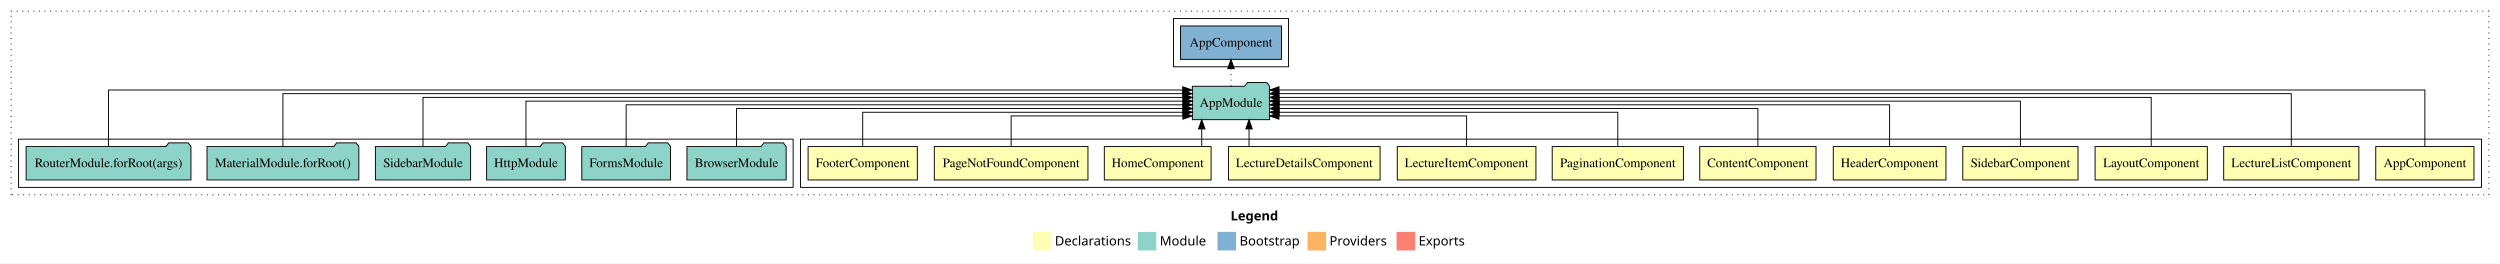
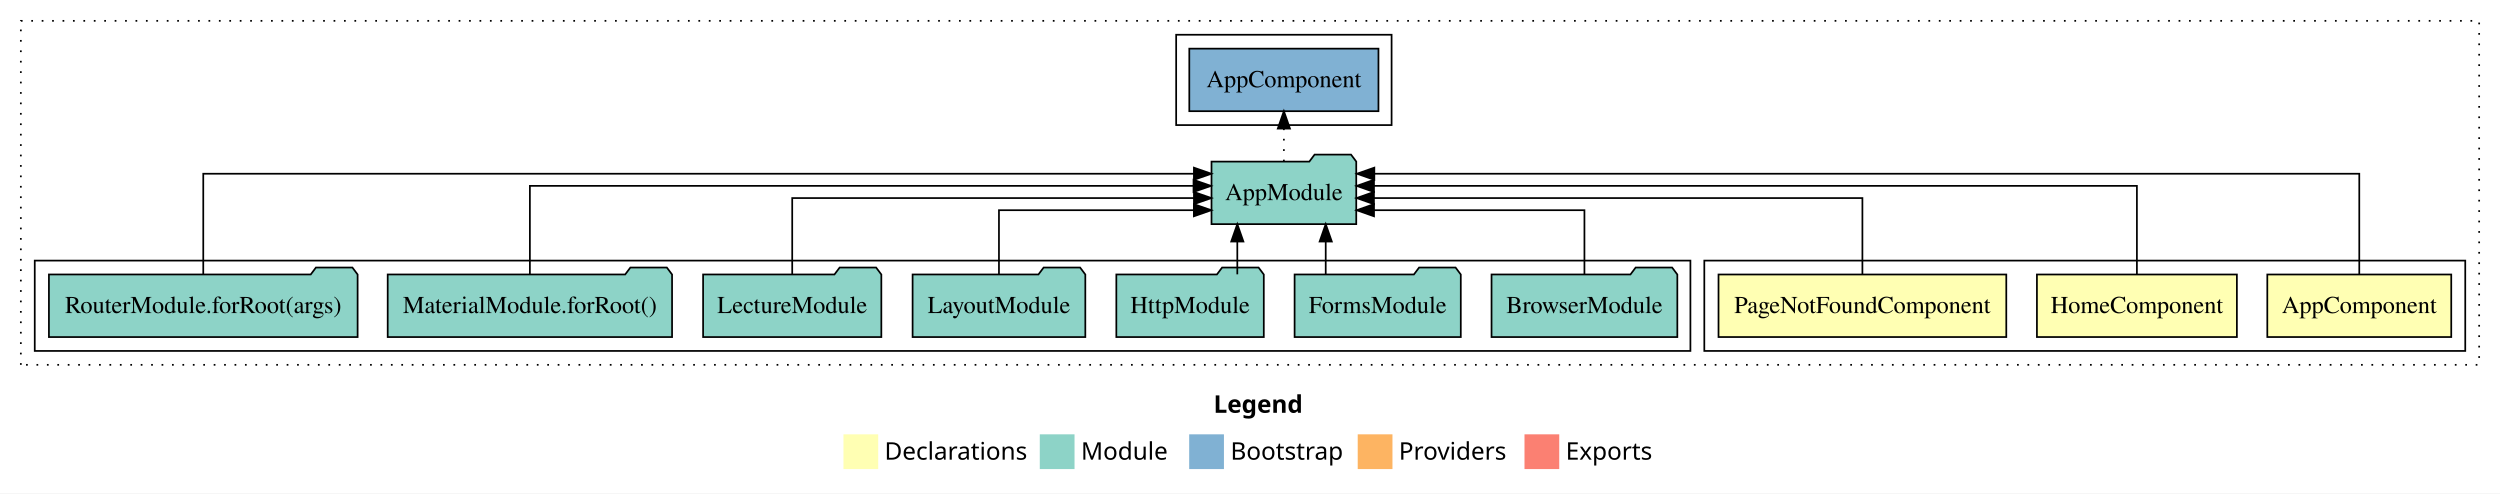
- <svg xmlns="http://www.w3.org/2000/svg" width="2695pt" height="284pt" viewBox="0.00 0.00 2695.00 284.00">
+ <svg xmlns="http://www.w3.org/2000/svg" width="1439pt" height="284pt" viewBox="0.00 0.00 1439.00 284.00">
  <g id="graph0" class="graph" transform="scale(1 1) rotate(0) translate(4 280)">
-     <polygon fill="white" stroke="none" points="-4,4 -4,-280 2691,-280 2691,4 -4,4" />
-     <text text-anchor="start" x="1322.51" y="-42.4" font-family="sans-serif" font-weight="bold" font-size="14.00">Legend</text>
-     <polygon fill="#ffffb3" stroke="none" points="1109.5,-10 1109.5,-30 1129.5,-30 1129.5,-10 1109.5,-10" />
-     <text text-anchor="start" x="1133.13" y="-15.4" font-family="sans-serif" font-size="14.00">  Declarations</text>
-     <polygon fill="#8dd3c7" stroke="none" points="1222.5,-10 1222.5,-30 1242.5,-30 1242.5,-10 1222.5,-10" />
-     <text text-anchor="start" x="1246.23" y="-15.4" font-family="sans-serif" font-size="14.00">  Module</text>
-     <polygon fill="#80b1d3" stroke="none" points="1308.5,-10 1308.5,-30 1328.5,-30 1328.5,-10 1308.5,-10" />
-     <text text-anchor="start" x="1332.28" y="-15.4" font-family="sans-serif" font-size="14.00">  Bootstrap</text>
-     <polygon fill="#fdb462" stroke="none" points="1405.5,-10 1405.5,-30 1425.5,-30 1425.5,-10 1405.5,-10" />
-     <text text-anchor="start" x="1429.17" y="-15.4" font-family="sans-serif" font-size="14.00">  Providers</text>
-     <polygon fill="#fb8072" stroke="none" points="1501.5,-10 1501.5,-30 1521.5,-30 1521.5,-10 1501.5,-10" />
-     <text text-anchor="start" x="1525.23" y="-15.4" font-family="sans-serif" font-size="14.00">  Exports</text>
+     <polygon fill="white" stroke="none" points="-4,4 -4,-280 1435,-280 1435,4 -4,4" />
+     <text text-anchor="start" x="694.509" y="-42.4" font-family="sans-serif" font-weight="bold" font-size="14.00">Legend</text>
+     <polygon fill="#ffffb3" stroke="none" points="481.5,-10 481.5,-30 501.5,-30 501.5,-10 481.5,-10" />
+     <text text-anchor="start" x="505.129" y="-15.4" font-family="sans-serif" font-size="14.00">  Declarations</text>
+     <polygon fill="#8dd3c7" stroke="none" points="594.5,-10 594.5,-30 614.5,-30 614.5,-10 594.5,-10" />
+     <text text-anchor="start" x="618.225" y="-15.4" font-family="sans-serif" font-size="14.00">  Module</text>
+     <polygon fill="#80b1d3" stroke="none" points="680.5,-10 680.5,-30 700.5,-30 700.5,-10 680.5,-10" />
+     <text text-anchor="start" x="704.281" y="-15.4" font-family="sans-serif" font-size="14.00">  Bootstrap</text>
+     <polygon fill="#fdb462" stroke="none" points="777.5,-10 777.5,-30 797.5,-30 797.5,-10 777.5,-10" />
+     <text text-anchor="start" x="801.173" y="-15.4" font-family="sans-serif" font-size="14.00">  Providers</text>
+     <polygon fill="#fb8072" stroke="none" points="873.5,-10 873.5,-30 893.5,-30 893.5,-10 873.5,-10" />
+     <text text-anchor="start" x="897.226" y="-15.4" font-family="sans-serif" font-size="14.00">  Exports</text>
    <g id="clust1" class="cluster">
-       <polygon fill="none" stroke="black" stroke-dasharray="1,5" points="8,-70 8,-268 2679,-268 2679,-70 8,-70" />
+       <polygon fill="none" stroke="black" stroke-dasharray="1,5" points="8,-70 8,-268 1423,-268 1423,-70 8,-70" />
    </g>
    <g id="clust2" class="cluster">
-       <polygon fill="none" stroke="black" points="859,-78 859,-130 2671,-130 2671,-78 859,-78" />
+       <polygon fill="none" stroke="black" points="977,-78 977,-130 1415,-130 1415,-78 977,-78" />
    </g>
-     <g id="clust15" class="cluster">
-       <polygon fill="none" stroke="black" points="16,-78 16,-130 851,-130 851,-78 16,-78" />
+     <g id="clust6" class="cluster">
+       <polygon fill="none" stroke="black" points="16,-78 16,-130 969,-130 969,-78 16,-78" />
    </g>
-     <g id="clust17" class="cluster">
-       <polygon fill="none" stroke="black" points="1261,-208 1261,-260 1385,-260 1385,-208 1261,-208" />
+     <g id="clust8" class="cluster">
+       <polygon fill="none" stroke="black" points="673,-208 673,-260 797,-260 797,-208 673,-208" />
    </g>
    <g id="node1" class="node">
-       <polygon fill="#ffffb3" stroke="black" points="2662.94,-122 2557.06,-122 2557.06,-86 2662.94,-86 2662.94,-122" />
-       <text text-anchor="middle" x="2610" y="-99.8" font-family="Times,serif" font-size="14.00">AppComponent</text>
+       <polygon fill="#ffffb3" stroke="black" points="1406.94,-122 1301.06,-122 1301.06,-86 1406.94,-86 1406.94,-122" />
+       <text text-anchor="middle" x="1354" y="-99.8" font-family="Times,serif" font-size="14.00">AppComponent</text>
    </g>
-     <g id="node13" class="node">
-       <polygon fill="#8dd3c7" stroke="black" points="1364.66,-187 1361.66,-191 1340.66,-191 1337.66,-187 1281.34,-187 1281.34,-151 1364.66,-151 1364.66,-187" />
-       <text text-anchor="middle" x="1323" y="-164.8" font-family="Times,serif" font-size="14.00">AppModule</text>
+     <g id="node4" class="node">
+       <polygon fill="#8dd3c7" stroke="black" points="776.657,-187 773.657,-191 752.657,-191 749.657,-187 693.343,-187 693.343,-151 776.657,-151 776.657,-187" />
+       <text text-anchor="middle" x="735" y="-164.8" font-family="Times,serif" font-size="14.00">AppModule</text>
    </g>
    <g id="edge1" class="edge">
-       <path fill="none" stroke="black" d="M2610,-122.323C2610,-145.66 2610,-183 2610,-183 2610,-183 1374.73,-183 1374.73,-183" />
-       <polygon fill="black" stroke="black" points="1374.73,-179.5 1364.73,-183 1374.73,-186.5 1374.73,-179.5" />
+       <path fill="none" stroke="black" d="M1354,-122.011C1354,-144.485 1354,-180 1354,-180 1354,-180 787.06,-180 787.06,-180" />
+       <polygon fill="black" stroke="black" points="787.06,-176.5 777.06,-180 787.06,-183.5 787.06,-176.5" />
    </g>
    <g id="node2" class="node">
-       <polygon fill="#ffffb3" stroke="black" points="2538.86,-122 2393.14,-122 2393.14,-86 2538.86,-86 2538.86,-122" />
-       <text text-anchor="middle" x="2466" y="-99.8" font-family="Times,serif" font-size="14.00">LectureListComponent</text>
+       <polygon fill="#ffffb3" stroke="black" points="1283.55,-122 1168.45,-122 1168.45,-86 1283.55,-86 1283.55,-122" />
+       <text text-anchor="middle" x="1226" y="-99.8" font-family="Times,serif" font-size="14.00">HomeComponent</text>
    </g>
    <g id="edge2" class="edge">
-       <path fill="none" stroke="black" d="M2466,-122.155C2466,-144.352 2466,-179 2466,-179 2466,-179 1374.69,-179 1374.69,-179" />
-       <polygon fill="black" stroke="black" points="1374.69,-175.5 1364.69,-179 1374.69,-182.5 1374.69,-175.5" />
+       <path fill="none" stroke="black" d="M1226,-122.129C1226,-142.572 1226,-173 1226,-173 1226,-173 786.862,-173 786.862,-173" />
+       <polygon fill="black" stroke="black" points="786.862,-169.5 776.862,-173 786.862,-176.5 786.862,-169.5" />
    </g>
    <g id="node3" class="node">
-       <polygon fill="#ffffb3" stroke="black" points="2375.49,-122 2254.51,-122 2254.51,-86 2375.49,-86 2375.49,-122" />
-       <text text-anchor="middle" x="2315" y="-99.8" font-family="Times,serif" font-size="14.00">LayoutComponent</text>
+       <polygon fill="#ffffb3" stroke="black" points="1150.82,-122 985.176,-122 985.176,-86 1150.82,-86 1150.82,-122" />
+       <text text-anchor="middle" x="1068" y="-99.8" font-family="Times,serif" font-size="14.00">PageNotFoundComponent</text>
    </g>
    <g id="edge3" class="edge">
-       <path fill="none" stroke="black" d="M2315,-122.284C2315,-143.321 2315,-175 2315,-175 2315,-175 1374.68,-175 1374.68,-175" />
-       <polygon fill="black" stroke="black" points="1374.68,-171.5 1364.68,-175 1374.68,-178.5 1374.68,-171.5" />
+       <path fill="none" stroke="black" d="M1068,-122.267C1068,-140.555 1068,-166 1068,-166 1068,-166 786.837,-166 786.837,-166" />
+       <polygon fill="black" stroke="black" points="786.838,-162.5 776.837,-166 786.837,-169.5 786.838,-162.5" />
    </g>
-     <g id="node4" class="node">
-       <polygon fill="#ffffb3" stroke="black" points="2236.1,-122 2111.9,-122 2111.9,-86 2236.1,-86 2236.1,-122" />
-       <text text-anchor="middle" x="2174" y="-99.8" font-family="Times,serif" font-size="14.00">SidebarComponent</text>
+     <g id="node12" class="node">
+       <polygon fill="#80b1d3" stroke="black" points="789.439,-252 680.561,-252 680.561,-216 789.439,-216 789.439,-252" />
+       <text text-anchor="middle" x="735" y="-229.8" font-family="Times,serif" font-size="14.00">AppComponent </text>
+     </g>
+     <g id="edge11" class="edge">
+       <path fill="none" stroke="black" stroke-dasharray="1,5" d="M735,-187.106C735,-187.106 735,-205.991 735,-205.991" />
+       <polygon fill="black" stroke="black" points="731.5,-205.991 735,-215.991 738.5,-205.991 731.5,-205.991" />
+     </g>
+     <g id="node5" class="node">
+       <polygon fill="#8dd3c7" stroke="black" points="961.473,-122 958.473,-126 937.473,-126 934.473,-122 854.527,-122 854.527,-86 961.473,-86 961.473,-122" />
+       <text text-anchor="middle" x="908" y="-99.8" font-family="Times,serif" font-size="14.00">BrowserModule</text>
    </g>
    <g id="edge4" class="edge">
-       <path fill="none" stroke="black" d="M2174,-122.308C2174,-142.146 2174,-171 2174,-171 2174,-171 1374.91,-171 1374.91,-171" />
-       <polygon fill="black" stroke="black" points="1374.91,-167.5 1364.91,-171 1374.91,-174.5 1374.91,-167.5" />
+       <path fill="none" stroke="black" d="M908,-122.009C908,-138.049 908,-159 908,-159 908,-159 786.878,-159 786.878,-159" />
+       <polygon fill="black" stroke="black" points="786.879,-155.5 776.878,-159 786.878,-162.5 786.879,-155.5" />
    </g>
-     <g id="node5" class="node">
-       <polygon fill="#ffffb3" stroke="black" points="2093.74,-122 1972.26,-122 1972.26,-86 2093.74,-86 2093.74,-122" />
-       <text text-anchor="middle" x="2033" y="-99.8" font-family="Times,serif" font-size="14.00">HeaderComponent</text>
+     <g id="node6" class="node">
+       <polygon fill="#8dd3c7" stroke="black" points="836.829,-122 833.829,-126 812.829,-126 809.829,-122 741.171,-122 741.171,-86 836.829,-86 836.829,-122" />
+       <text text-anchor="middle" x="789" y="-99.8" font-family="Times,serif" font-size="14.00">FormsModule</text>
    </g>
    <g id="edge5" class="edge">
-       <path fill="none" stroke="black" d="M2033,-122.222C2033,-140.829 2033,-167 2033,-167 2033,-167 1374.76,-167 1374.76,-167" />
-       <polygon fill="black" stroke="black" points="1374.76,-163.5 1364.76,-167 1374.76,-170.5 1374.76,-163.5" />
+       <path fill="none" stroke="black" d="M759.082,-122.106C759.082,-122.106 759.082,-140.991 759.082,-140.991" />
+       <polygon fill="black" stroke="black" points="755.582,-140.991 759.082,-150.991 762.582,-140.991 755.582,-140.991" />
    </g>
-     <g id="node6" class="node">
-       <polygon fill="#ffffb3" stroke="black" points="1953.67,-122 1828.33,-122 1828.33,-86 1953.67,-86 1953.67,-122" />
-       <text text-anchor="middle" x="1891" y="-99.8" font-family="Times,serif" font-size="14.00">ContentComponent</text>
+     <g id="node7" class="node">
+       <polygon fill="#8dd3c7" stroke="black" points="723.439,-122 720.439,-126 699.439,-126 696.439,-122 638.561,-122 638.561,-86 723.439,-86 723.439,-122" />
+       <text text-anchor="middle" x="681" y="-99.8" font-family="Times,serif" font-size="14.00">HttpModule</text>
    </g>
    <g id="edge6" class="edge">
-       <path fill="none" stroke="black" d="M1891,-122.023C1891,-139.373 1891,-163 1891,-163 1891,-163 1374.77,-163 1374.77,-163" />
-       <polygon fill="black" stroke="black" points="1374.77,-159.5 1364.77,-163 1374.77,-166.5 1374.77,-159.5" />
+       <path fill="none" stroke="black" d="M708.195,-122.106C708.195,-122.106 708.195,-140.991 708.195,-140.991" />
+       <polygon fill="black" stroke="black" points="704.695,-140.991 708.195,-150.991 711.695,-140.991 704.695,-140.991" />
    </g>
-     <g id="node7" class="node">
-       <polygon fill="#ffffb3" stroke="black" points="1810.72,-122 1669.28,-122 1669.28,-86 1810.72,-86 1810.72,-122" />
-       <text text-anchor="middle" x="1740" y="-99.8" font-family="Times,serif" font-size="14.00">PaginationComponent</text>
+     <g id="node8" class="node">
+       <polygon fill="#8dd3c7" stroke="black" points="620.708,-122 617.708,-126 596.708,-126 593.708,-122 521.292,-122 521.292,-86 620.708,-86 620.708,-122" />
+       <text text-anchor="middle" x="571" y="-99.8" font-family="Times,serif" font-size="14.00">LayoutModule</text>
    </g>
    <g id="edge7" class="edge">
-       <path fill="none" stroke="black" d="M1740,-122.009C1740,-138.049 1740,-159 1740,-159 1740,-159 1374.89,-159 1374.89,-159" />
-       <polygon fill="black" stroke="black" points="1374.89,-155.5 1364.89,-159 1374.89,-162.5 1374.89,-155.5" />
+       <path fill="none" stroke="black" d="M571,-122.009C571,-138.049 571,-159 571,-159 571,-159 683.192,-159 683.192,-159" />
+       <polygon fill="black" stroke="black" points="683.192,-162.5 693.192,-159 683.192,-155.5 683.192,-162.5" />
    </g>
-     <g id="node8" class="node">
-       <polygon fill="#ffffb3" stroke="black" points="1651.74,-122 1502.26,-122 1502.26,-86 1651.74,-86 1651.74,-122" />
-       <text text-anchor="middle" x="1577" y="-99.8" font-family="Times,serif" font-size="14.00">LectureItemComponent</text>
+     <g id="node9" class="node">
+       <polygon fill="#8dd3c7" stroke="black" points="503.298,-122 500.298,-126 479.298,-126 476.298,-122 400.702,-122 400.702,-86 503.298,-86 503.298,-122" />
+       <text text-anchor="middle" x="452" y="-99.8" font-family="Times,serif" font-size="14.00">LectureModule</text>
    </g>
    <g id="edge8" class="edge">
-       <path fill="none" stroke="black" d="M1577,-122.124C1577,-136.783 1577,-155 1577,-155 1577,-155 1374.66,-155 1374.66,-155" />
-       <polygon fill="black" stroke="black" points="1374.66,-151.5 1364.66,-155 1374.66,-158.5 1374.66,-151.5" />
-     </g>
-     <g id="node9" class="node">
-       <polygon fill="#ffffb3" stroke="black" points="1483.73,-122 1320.27,-122 1320.27,-86 1483.73,-86 1483.73,-122" />
-       <text text-anchor="middle" x="1402" y="-99.8" font-family="Times,serif" font-size="14.00">LectureDetailsComponent</text>
-     </g>
-     <g id="edge9" class="edge">
-       <path fill="none" stroke="black" d="M1342.48,-122.106C1342.48,-122.106 1342.48,-140.991 1342.48,-140.991" />
-       <polygon fill="black" stroke="black" points="1338.98,-140.991 1342.48,-150.991 1345.98,-140.991 1338.98,-140.991" />
+       <path fill="none" stroke="black" d="M452,-122.267C452,-140.555 452,-166 452,-166 452,-166 683.242,-166 683.242,-166" />
+       <polygon fill="black" stroke="black" points="683.242,-169.5 693.242,-166 683.242,-162.5 683.242,-169.5" />
    </g>
    <g id="node10" class="node">
-       <polygon fill="#ffffb3" stroke="black" points="1301.55,-122 1186.45,-122 1186.45,-86 1301.55,-86 1301.55,-122" />
-       <text text-anchor="middle" x="1244" y="-99.8" font-family="Times,serif" font-size="14.00">HomeComponent</text>
-     </g>
-     <g id="edge10" class="edge">
-       <path fill="none" stroke="black" d="M1291.47,-122.106C1291.47,-122.106 1291.47,-140.991 1291.47,-140.991" />
-       <polygon fill="black" stroke="black" points="1287.97,-140.991 1291.47,-150.991 1294.97,-140.991 1287.97,-140.991" />
-     </g>
-     <g id="node11" class="node">
-       <polygon fill="#ffffb3" stroke="black" points="1168.82,-122 1003.18,-122 1003.18,-86 1168.82,-86 1168.82,-122" />
-       <text text-anchor="middle" x="1086" y="-99.8" font-family="Times,serif" font-size="14.00">PageNotFoundComponent</text>
-     </g>
-     <g id="edge11" class="edge">
-       <path fill="none" stroke="black" d="M1086,-122.124C1086,-136.783 1086,-155 1086,-155 1086,-155 1271.17,-155 1271.17,-155" />
-       <polygon fill="black" stroke="black" points="1271.17,-158.5 1281.17,-155 1271.17,-151.5 1271.17,-158.5" />
-     </g>
-     <g id="node12" class="node">
-       <polygon fill="#ffffb3" stroke="black" points="984.881,-122 867.119,-122 867.119,-86 984.881,-86 984.881,-122" />
-       <text text-anchor="middle" x="926" y="-99.8" font-family="Times,serif" font-size="14.00">FooterComponent</text>
-     </g>
-     <g id="edge12" class="edge">
-       <path fill="none" stroke="black" d="M926,-122.009C926,-138.049 926,-159 926,-159 926,-159 1271.26,-159 1271.26,-159" />
-       <polygon fill="black" stroke="black" points="1271.26,-162.5 1281.26,-159 1271.26,-155.5 1271.26,-162.5" />
-     </g>
-     <g id="node20" class="node">
-       <polygon fill="#80b1d3" stroke="black" points="1377.44,-252 1268.56,-252 1268.56,-216 1377.44,-216 1377.44,-252" />
-       <text text-anchor="middle" x="1323" y="-229.8" font-family="Times,serif" font-size="14.00">AppComponent </text>
-     </g>
-     <g id="edge19" class="edge">
-       <path fill="none" stroke="black" stroke-dasharray="1,5" d="M1323,-187.106C1323,-187.106 1323,-205.991 1323,-205.991" />
-       <polygon fill="black" stroke="black" points="1319.5,-205.991 1323,-215.991 1326.5,-205.991 1319.5,-205.991" />
-     </g>
-     <g id="node14" class="node">
-       <polygon fill="#8dd3c7" stroke="black" points="843.473,-122 840.473,-126 819.473,-126 816.473,-122 736.527,-122 736.527,-86 843.473,-86 843.473,-122" />
-       <text text-anchor="middle" x="790" y="-99.8" font-family="Times,serif" font-size="14.00">BrowserModule</text>
-     </g>
-     <g id="edge13" class="edge">
-       <path fill="none" stroke="black" d="M790,-122.023C790,-139.373 790,-163 790,-163 790,-163 1271.18,-163 1271.18,-163" />
-       <polygon fill="black" stroke="black" points="1271.18,-166.5 1281.18,-163 1271.18,-159.5 1271.18,-166.5" />
-     </g>
-     <g id="node15" class="node">
-       <polygon fill="#8dd3c7" stroke="black" points="718.829,-122 715.829,-126 694.829,-126 691.829,-122 623.171,-122 623.171,-86 718.829,-86 718.829,-122" />
-       <text text-anchor="middle" x="671" y="-99.8" font-family="Times,serif" font-size="14.00">FormsModule</text>
-     </g>
-     <g id="edge14" class="edge">
-       <path fill="none" stroke="black" d="M671,-122.222C671,-140.829 671,-167 671,-167 671,-167 1271.22,-167 1271.22,-167" />
-       <polygon fill="black" stroke="black" points="1271.22,-170.5 1281.22,-167 1271.22,-163.5 1271.22,-170.5" />
-     </g>
-     <g id="node16" class="node">
-       <polygon fill="#8dd3c7" stroke="black" points="605.439,-122 602.439,-126 581.439,-126 578.439,-122 520.561,-122 520.561,-86 605.439,-86 605.439,-122" />
-       <text text-anchor="middle" x="563" y="-99.8" font-family="Times,serif" font-size="14.00">HttpModule</text>
-     </g>
-     <g id="edge15" class="edge">
-       <path fill="none" stroke="black" d="M563,-122.308C563,-142.146 563,-171 563,-171 563,-171 1271.33,-171 1271.33,-171" />
-       <polygon fill="black" stroke="black" points="1271.33,-174.5 1281.33,-171 1271.33,-167.5 1271.33,-174.5" />
-     </g>
-     <g id="node17" class="node">
-       <polygon fill="#8dd3c7" stroke="black" points="503.313,-122 500.313,-126 479.313,-126 476.313,-122 400.687,-122 400.687,-86 503.313,-86 503.313,-122" />
-       <text text-anchor="middle" x="452" y="-99.8" font-family="Times,serif" font-size="14.00">SidebarModule</text>
-     </g>
-     <g id="edge16" class="edge">
-       <path fill="none" stroke="black" d="M452,-122.284C452,-143.321 452,-175 452,-175 452,-175 1271.28,-175 1271.28,-175" />
-       <polygon fill="black" stroke="black" points="1271.28,-178.5 1281.28,-175 1271.28,-171.5 1271.28,-178.5" />
-     </g>
-     <g id="node18" class="node">
      <polygon fill="#8dd3c7" stroke="black" points="382.841,-122 379.841,-126 358.841,-126 355.841,-122 219.159,-122 219.159,-86 382.841,-86 382.841,-122" />
      <text text-anchor="middle" x="301" y="-99.8" font-family="Times,serif" font-size="14.00">MaterialModule.forRoot()</text>
    </g>
-     <g id="edge17" class="edge">
-       <path fill="none" stroke="black" d="M301,-122.155C301,-144.352 301,-179 301,-179 301,-179 1271.03,-179 1271.03,-179" />
-       <polygon fill="black" stroke="black" points="1271.03,-182.5 1281.03,-179 1271.03,-175.5 1271.03,-182.5" />
+     <g id="edge9" class="edge">
+       <path fill="none" stroke="black" d="M301,-122.129C301,-142.572 301,-173 301,-173 301,-173 682.992,-173 682.992,-173" />
+       <polygon fill="black" stroke="black" points="682.992,-176.5 692.992,-173 682.992,-169.5 682.992,-176.5" />
    </g>
-     <g id="node19" class="node">
+     <g id="node11" class="node">
      <polygon fill="#8dd3c7" stroke="black" points="201.842,-122 198.842,-126 177.842,-126 174.842,-122 24.158,-122 24.158,-86 201.842,-86 201.842,-122" />
      <text text-anchor="middle" x="113" y="-99.8" font-family="Times,serif" font-size="14.00">RouterModule.forRoot(args)</text>
    </g>
-     <g id="edge18" class="edge">
-       <path fill="none" stroke="black" d="M113,-122.323C113,-145.66 113,-183 113,-183 113,-183 1271,-183 1271,-183" />
-       <polygon fill="black" stroke="black" points="1271,-186.5 1281,-183 1271,-179.5 1271,-186.5" />
+     <g id="edge10" class="edge">
+       <path fill="none" stroke="black" d="M113,-122.011C113,-144.485 113,-180 113,-180 113,-180 683.223,-180 683.223,-180" />
+       <polygon fill="black" stroke="black" points="683.223,-183.5 693.223,-180 683.223,-176.5 683.223,-183.5" />
    </g>
  </g>
</svg>
